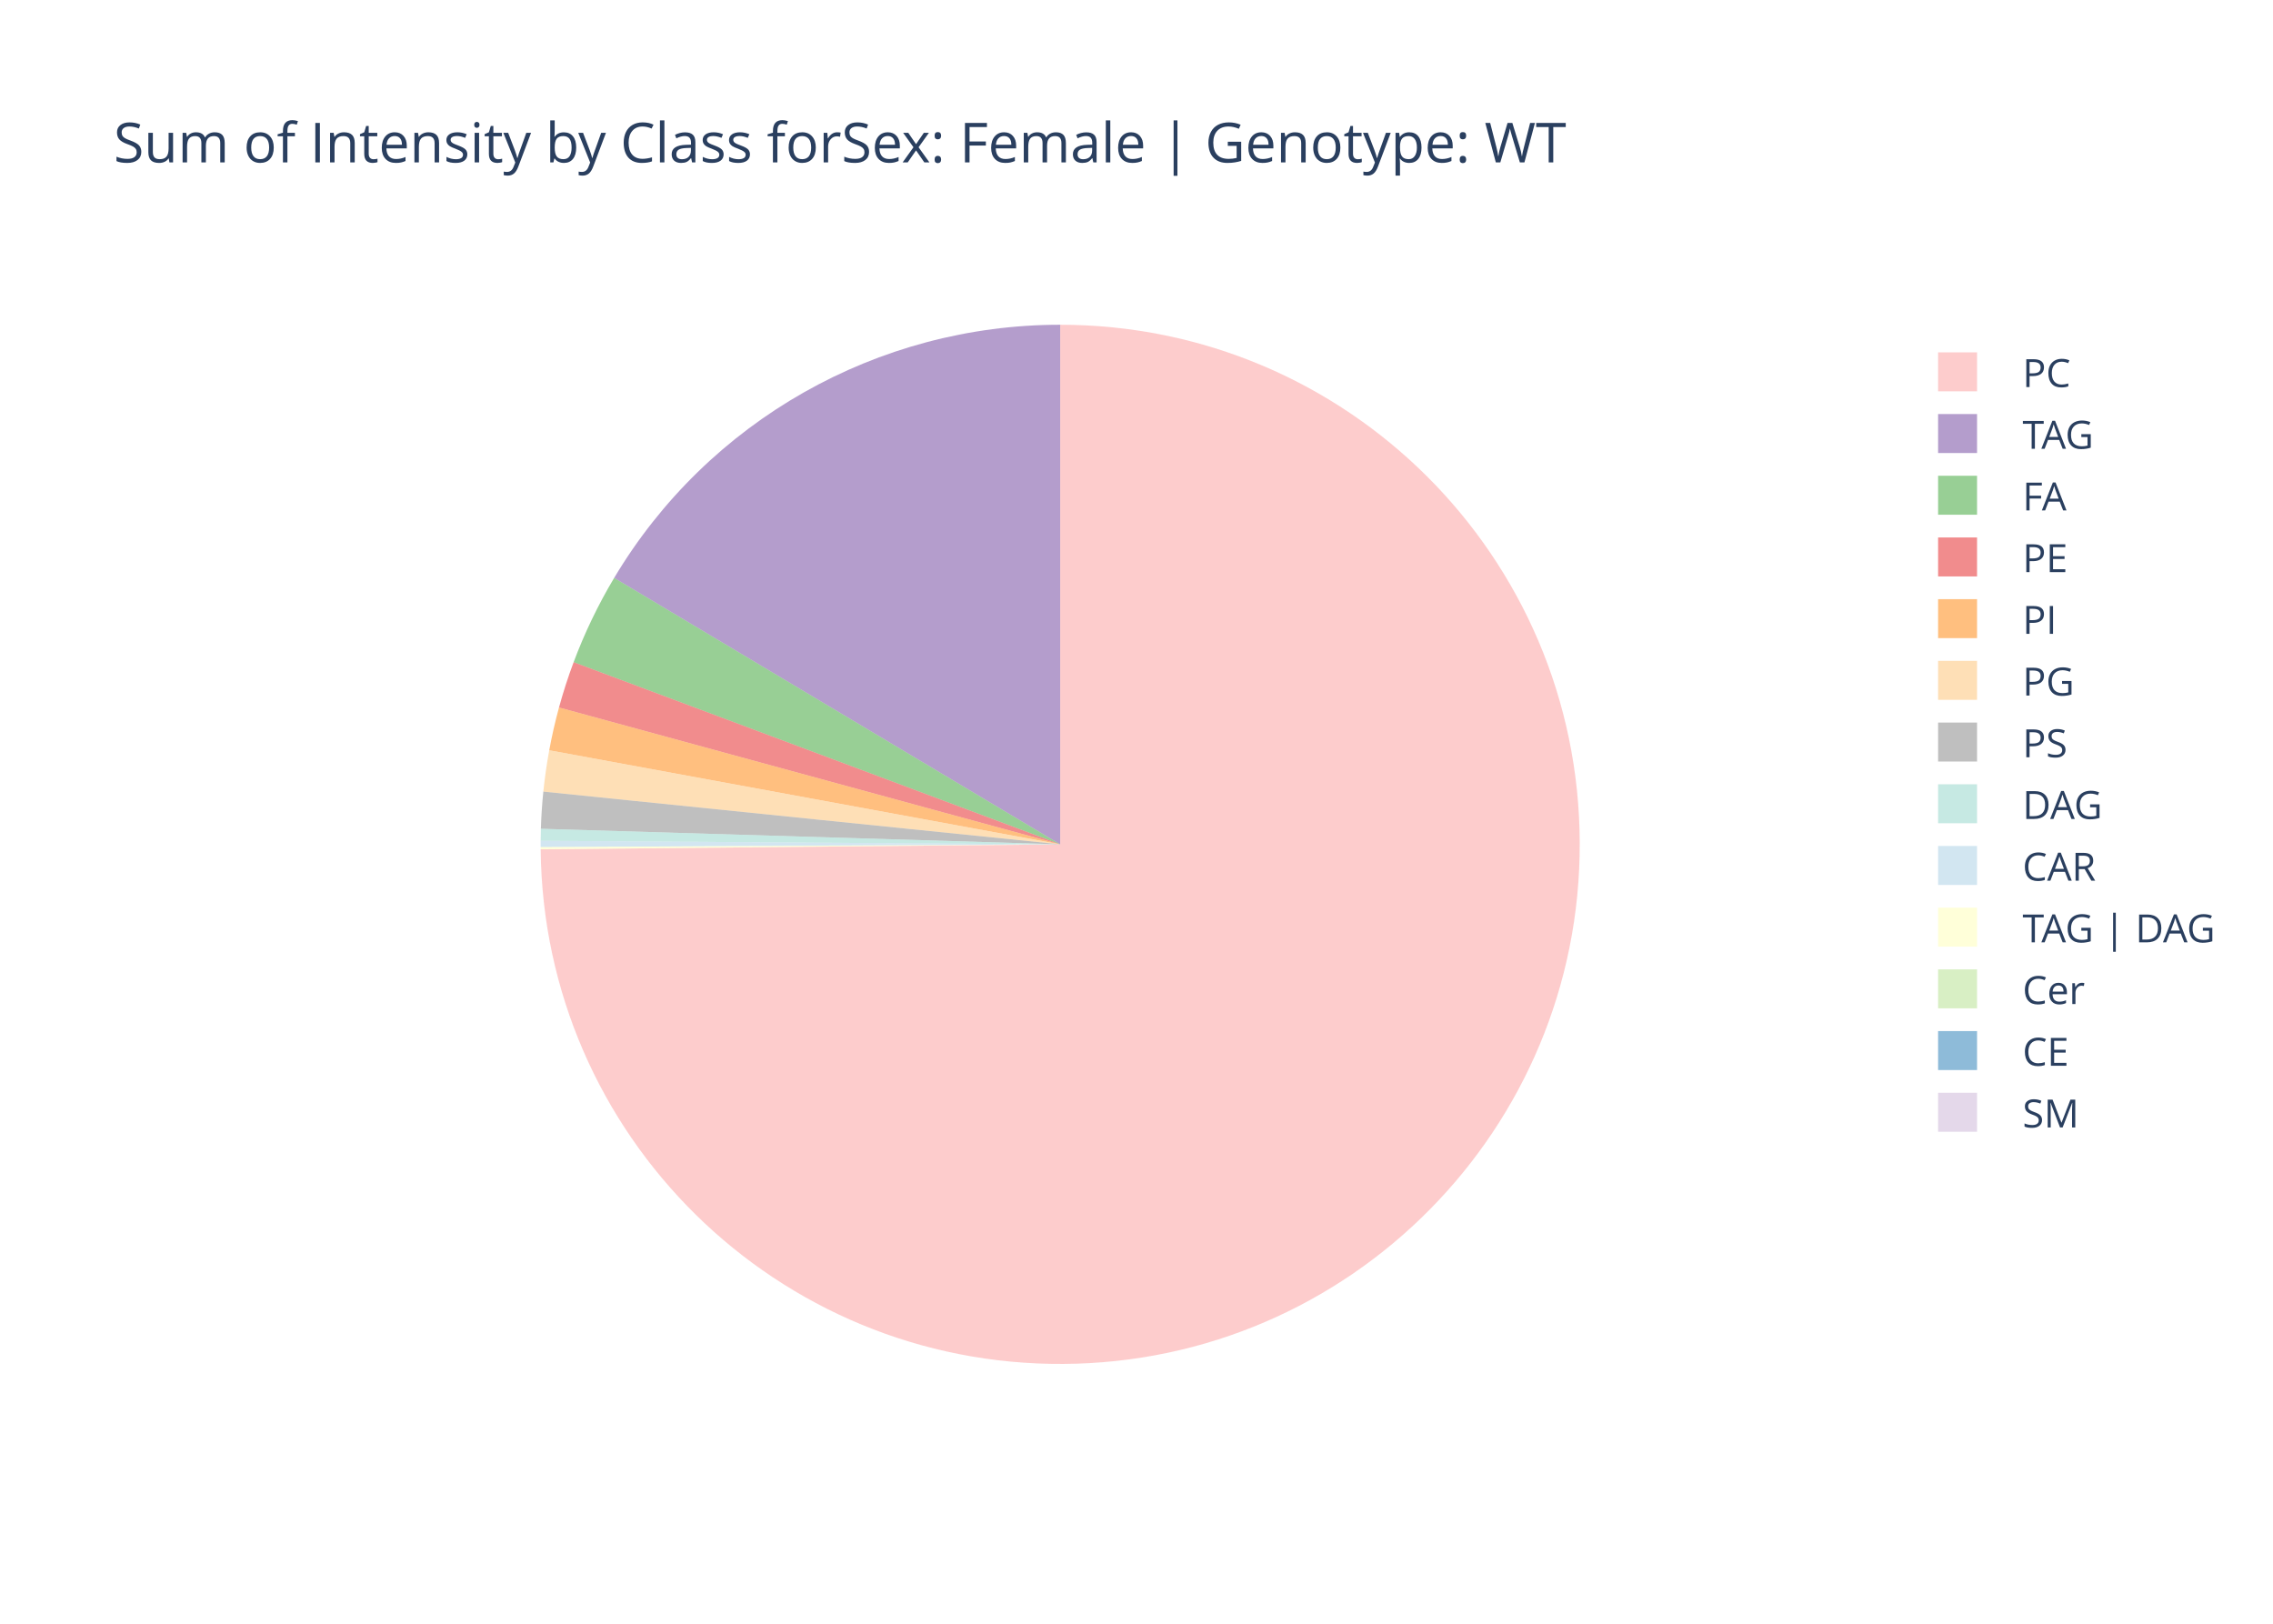
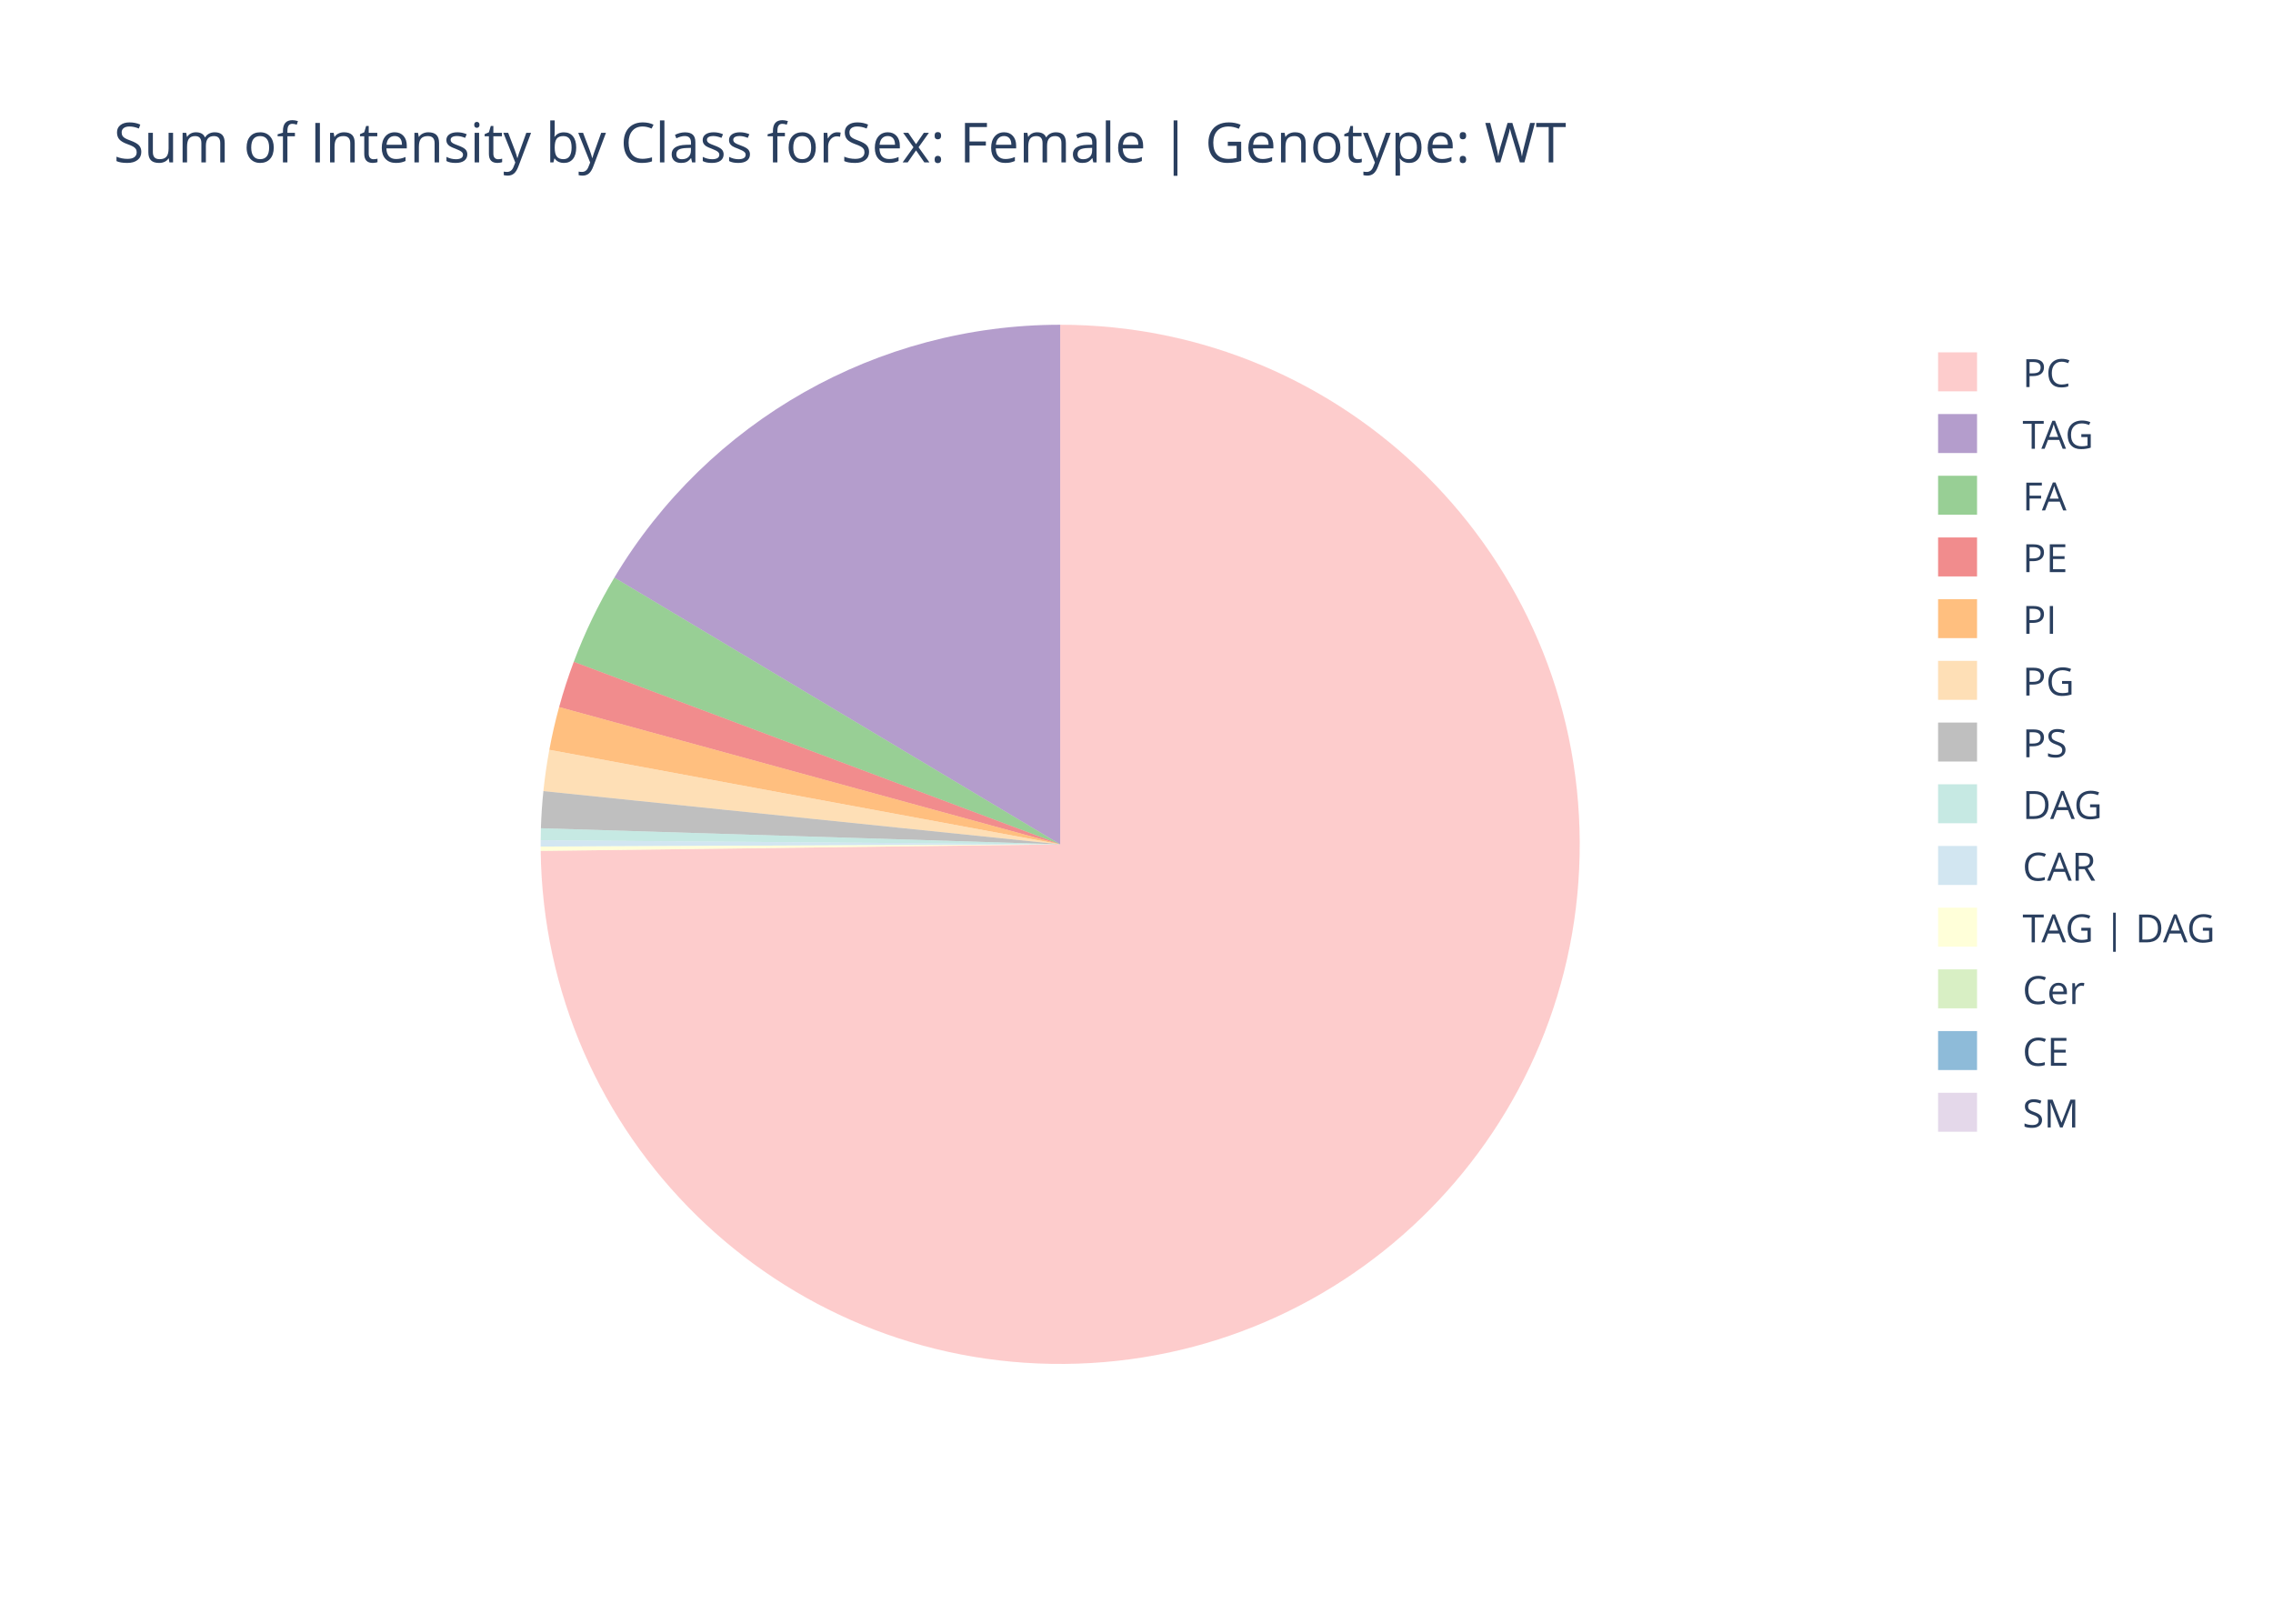
<svg xmlns="http://www.w3.org/2000/svg" class="main-svg" width="700" height="500" style="" viewBox="0 0 700 500">
  <rect x="0" y="0" width="700" height="500" style="fill: rgb(255, 255, 255); fill-opacity: 1;" />
-   <defs id="defs-095317">
+   <defs id="defs-8b476a">
    <g class="clips" />
    <g class="gradients" />
  </defs>
  <g class="bglayer" />
  <g class="layer-below">
    <g class="imagelayer" />
    <g class="shapelayer" />
  </g>
  <g class="cartesianlayer" />
  <g class="polarlayer" />
  <g class="ternarylayer" />
  <g class="geolayer" />
  <g class="funnelarealayer" />
  <g class="pielayer">
    <g class="trace" stroke-linejoin="round" style="opacity: 1;">
      <g class="slice">
-         <path class="surface" d="M326.5,260l0,-160a160,160 0 1 1 -159.993,161.529Z" style="pointer-events: all; stroke-width: 0; fill: rgb(251, 154, 153); fill-opacity: 0.502; stroke: rgb(68, 68, 68); stroke-opacity: 1;" />
-       </g>
-       <g class="slice">
-         <path class="surface" d="M326.5,260l-137.361,-82.049a160,160 0 0 1 137.361,-77.951Z" style="pointer-events: all; stroke-width: 0; fill: rgb(106, 61, 154); fill-opacity: 0.502; stroke: rgb(68, 68, 68); stroke-opacity: 1;" />
-       </g>
-       <g class="slice">
-         <path class="surface" d="M326.5,260l-149.846,-56.09a160,160 0 0 1 12.485,-25.959Z" style="pointer-events: all; stroke-width: 0; fill: rgb(51, 160, 44); fill-opacity: 0.502; stroke: rgb(68, 68, 68); stroke-opacity: 1;" />
-       </g>
-       <g class="slice">
-         <path class="surface" d="M326.5,260l-154.352,-42.135a160,160 0 0 1 4.506,-13.955Z" style="pointer-events: all; stroke-width: 0; fill: rgb(227, 26, 28); fill-opacity: 0.502; stroke: rgb(68, 68, 68); stroke-opacity: 1;" />
-       </g>
-       <g class="slice">
-         <path class="surface" d="M326.5,260l-157.356,-28.967a160,160 0 0 1 3.004,-13.168Z" style="pointer-events: all; stroke-width: 0; fill: rgb(255, 127, 0); fill-opacity: 0.502; stroke: rgb(68, 68, 68); stroke-opacity: 1;" />
-       </g>
-       <g class="slice">
-         <path class="surface" d="M326.5,260l-159.174,-16.236a160,160 0 0 1 1.818,-12.731Z" style="pointer-events: all; stroke-width: 0; fill: rgb(253, 191, 111); fill-opacity: 0.502; stroke: rgb(68, 68, 68); stroke-opacity: 1;" />
-       </g>
-       <g class="slice">
-         <path class="surface" d="M326.5,260l-159.928,-4.791a160,160 0 0 1 0.754,-11.445Z" style="pointer-events: all; stroke-width: 0; fill: rgb(128, 128, 128); fill-opacity: 0.502; stroke: rgb(68, 68, 68); stroke-opacity: 1;" />
-       </g>
-       <g class="slice">
-         <path class="surface" d="M326.5,260l-159.996,-1.087a160,160 0 0 1 0.068,-3.704Z" style="pointer-events: all; stroke-width: 0; fill: rgb(141, 211, 199); fill-opacity: 0.502; stroke: rgb(68, 68, 68); stroke-opacity: 1;" />
-       </g>
-       <g class="slice">
-         <path class="surface" d="M326.5,260l-159.998,0.857a160,160 0 0 1 0.001,-1.944Z" style="pointer-events: all; stroke-width: 0; fill: rgb(166, 206, 227); fill-opacity: 0.502; stroke: rgb(68, 68, 68); stroke-opacity: 1;" />
-       </g>
-       <g class="slice">
-         <path class="surface" d="M326.5,260l-159.993,1.525a160,160 0 0 1 -0.005,-0.669Z" style="pointer-events: all; stroke-width: 0; fill: rgb(255, 255, 179); fill-opacity: 0.502; stroke: rgb(68, 68, 68); stroke-opacity: 1;" />
-       </g>
-       <g class="slice">
-         <path class="surface" d="M326.5,260l-159.993,1.529a160,160 0 0 1 -0,-0.004Z" style="pointer-events: all; stroke-width: 0; fill: rgb(178, 223, 138); fill-opacity: 0.502; stroke: rgb(68, 68, 68); stroke-opacity: 1;" />
-       </g>
-       <g class="slice">
-         <path class="surface" d="M326.5,260l-159.993,1.529a160,160 0 0 1 0,0Z" style="pointer-events: all; stroke-width: 0; fill: rgb(31, 120, 180); fill-opacity: 0.502; stroke: rgb(68, 68, 68); stroke-opacity: 1;" />
-       </g>
-       <g class="slice">
-         <path class="surface" d="M326.5,260l-159.993,1.529a160,160 0 0 1 0,0Z" style="pointer-events: all; stroke-width: 0; fill: rgb(202, 178, 214); fill-opacity: 0.502; stroke: rgb(68, 68, 68); stroke-opacity: 1;" />
+         <path class="surface" d="M326.5,260l0,-160a160,160 0 1 1 -159.987,162.029Z" style="pointer-events: all; stroke-width: 0; fill: rgb(251, 154, 153); fill-opacity: 0.502; stroke: rgb(68, 68, 68); stroke-opacity: 1;" />
+       </g>
+       <g class="slice">
+         <path class="surface" d="M326.5,260l-137.304,-82.143a160,160 0 0 1 137.304,-77.857Z" style="pointer-events: all; stroke-width: 0; fill: rgb(106, 61, 154); fill-opacity: 0.502; stroke: rgb(68, 68, 68); stroke-opacity: 1;" />
+       </g>
+       <g class="slice">
+         <path class="surface" d="M326.5,260l-149.801,-56.211a160,160 0 0 1 12.496,-25.932Z" style="pointer-events: all; stroke-width: 0; fill: rgb(51, 160, 44); fill-opacity: 0.502; stroke: rgb(68, 68, 68); stroke-opacity: 1;" />
+       </g>
+       <g class="slice">
+         <path class="surface" d="M326.5,260l-154.316,-42.269a160,160 0 0 1 4.515,-13.942Z" style="pointer-events: all; stroke-width: 0; fill: rgb(227, 26, 28); fill-opacity: 0.502; stroke: rgb(68, 68, 68); stroke-opacity: 1;" />
+       </g>
+       <g class="slice">
+         <path class="surface" d="M326.5,260l-157.329,-29.113a160,160 0 0 1 3.014,-13.157Z" style="pointer-events: all; stroke-width: 0; fill: rgb(255, 127, 0); fill-opacity: 0.502; stroke: rgb(68, 68, 68); stroke-opacity: 1;" />
+       </g>
+       <g class="slice">
+         <path class="surface" d="M326.5,260l-159.158,-16.392a160,160 0 0 1 1.829,-12.721Z" style="pointer-events: all; stroke-width: 0; fill: rgb(253, 191, 111); fill-opacity: 0.502; stroke: rgb(68, 68, 68); stroke-opacity: 1;" />
+       </g>
+       <g class="slice">
+         <path class="surface" d="M326.5,260l-159.923,-4.955a160,160 0 0 1 0.765,-11.437Z" style="pointer-events: all; stroke-width: 0; fill: rgb(128, 128, 128); fill-opacity: 0.502; stroke: rgb(68, 68, 68); stroke-opacity: 1;" />
+       </g>
+       <g class="slice">
+         <path class="surface" d="M326.5,260l-159.995,-1.254a160,160 0 0 1 0.072,-3.701Z" style="pointer-events: all; stroke-width: 0; fill: rgb(141, 211, 199); fill-opacity: 0.502; stroke: rgb(68, 68, 68); stroke-opacity: 1;" />
+       </g>
+       <g class="slice">
+         <path class="surface" d="M326.5,260l-159.999,0.689a160,160 0 0 1 0.003,-1.942Z" style="pointer-events: all; stroke-width: 0; fill: rgb(166, 206, 227); fill-opacity: 0.502; stroke: rgb(68, 68, 68); stroke-opacity: 1;" />
+       </g>
+       <g class="slice">
+         <path class="surface" d="M326.5,260l-159.987,2.025a160,160 0 0 1 -0.011,-1.336Z" style="pointer-events: all; stroke-width: 0; fill: rgb(255, 255, 179); fill-opacity: 0.502; stroke: rgb(68, 68, 68); stroke-opacity: 1;" />
+       </g>
+       <g class="slice">
+         <path class="surface" d="M326.5,260l-159.987,2.029a160,160 0 0 1 -0,-0.004Z" style="pointer-events: all; stroke-width: 0; fill: rgb(178, 223, 138); fill-opacity: 0.502; stroke: rgb(68, 68, 68); stroke-opacity: 1;" />
+       </g>
+       <g class="slice">
+         <path class="surface" d="M326.5,260l-159.987,2.029a160,160 0 0 1 0,0Z" style="pointer-events: all; stroke-width: 0; fill: rgb(31, 120, 180); fill-opacity: 0.502; stroke: rgb(68, 68, 68); stroke-opacity: 1;" />
+       </g>
+       <g class="slice">
+         <path class="surface" d="M326.5,260l-159.987,2.029a160,160 0 0 1 0,0Z" style="pointer-events: all; stroke-width: 0; fill: rgb(202, 178, 214); fill-opacity: 0.502; stroke: rgb(68, 68, 68); stroke-opacity: 1;" />
      </g>
    </g>
  </g>
  <g class="treemaplayer" />
  <g class="sunburstlayer" />
  <g class="glimages" />
-   <defs id="topdefs-095317">
+   <defs id="topdefs-8b476a">
    <g class="clips" />
-     <clipPath id="legend095317">
+     <clipPath id="legend8b476a">
      <rect width="105" height="257" x="0" y="0" />
    </clipPath>
  </defs>
  <g class="layer-above">
    <g class="imagelayer" />
    <g class="shapelayer" />
  </g>
  <g class="infolayer">
    <g class="legend" pointer-events="all" transform="translate(582.86, 100)">
      <rect class="bg" shape-rendering="crispEdges" width="105" height="257" x="0" y="0" style="stroke: rgb(68, 68, 68); stroke-opacity: 1; fill: rgb(255, 255, 255); fill-opacity: 1; stroke-width: 0px;" />
-       <g class="scrollbox" transform="translate(0, 0)" clip-path="url('#legend095317')">
+       <g class="scrollbox" transform="translate(0, 0)" clip-path="url('#legend8b476a')">
        <g class="groups">
          <g class="traces" transform="translate(0, 14.5)" style="opacity: 1;">
            <text class="legendtext" text-anchor="start" x="40" y="4.68" style="font-family: 'Open Sans', verdana, arial, sans-serif; font-size: 12px; fill: rgb(42, 63, 95); fill-opacity: 1; white-space: pre;">PC</text>
            <g class="layers" style="opacity: 1;">
              <g class="legendfill" />
              <g class="legendlines" />
              <g class="legendsymbols">
                <g class="legendpoints">
                  <path class="legendpie" d="M6,6H-6V-6H6Z" transform="translate(20,0)" style="stroke-width: 0; fill: rgb(251, 154, 153); fill-opacity: 0.502; stroke: rgb(68, 68, 68); stroke-opacity: 1;" />
                </g>
              </g>
            </g>
            <rect class="legendtoggle" x="0" y="-9.5" width="99.578" height="19" style="fill: rgb(0, 0, 0); fill-opacity: 0;" />
          </g>
          <g class="traces" transform="translate(0, 33.5)" style="opacity: 1;">
            <text class="legendtext" text-anchor="start" x="40" y="4.68" style="font-family: 'Open Sans', verdana, arial, sans-serif; font-size: 12px; fill: rgb(42, 63, 95); fill-opacity: 1; white-space: pre;">TAG</text>
            <g class="layers" style="opacity: 1;">
              <g class="legendfill" />
              <g class="legendlines" />
              <g class="legendsymbols">
                <g class="legendpoints">
                  <path class="legendpie" d="M6,6H-6V-6H6Z" transform="translate(20,0)" style="stroke-width: 0; fill: rgb(106, 61, 154); fill-opacity: 0.502; stroke: rgb(68, 68, 68); stroke-opacity: 1;" />
                </g>
              </g>
            </g>
            <rect class="legendtoggle" x="0" y="-9.5" width="99.578" height="19" style="fill: rgb(0, 0, 0); fill-opacity: 0;" />
          </g>
          <g class="traces" transform="translate(0, 52.5)" style="opacity: 1;">
            <text class="legendtext" text-anchor="start" x="40" y="4.68" style="font-family: 'Open Sans', verdana, arial, sans-serif; font-size: 12px; fill: rgb(42, 63, 95); fill-opacity: 1; white-space: pre;">FA</text>
            <g class="layers" style="opacity: 1;">
              <g class="legendfill" />
              <g class="legendlines" />
              <g class="legendsymbols">
                <g class="legendpoints">
                  <path class="legendpie" d="M6,6H-6V-6H6Z" transform="translate(20,0)" style="stroke-width: 0; fill: rgb(51, 160, 44); fill-opacity: 0.502; stroke: rgb(68, 68, 68); stroke-opacity: 1;" />
                </g>
              </g>
            </g>
            <rect class="legendtoggle" x="0" y="-9.5" width="99.578" height="19" style="fill: rgb(0, 0, 0); fill-opacity: 0;" />
          </g>
          <g class="traces" transform="translate(0, 71.5)" style="opacity: 1;">
            <text class="legendtext" text-anchor="start" x="40" y="4.68" style="font-family: 'Open Sans', verdana, arial, sans-serif; font-size: 12px; fill: rgb(42, 63, 95); fill-opacity: 1; white-space: pre;">PE</text>
            <g class="layers" style="opacity: 1;">
              <g class="legendfill" />
              <g class="legendlines" />
              <g class="legendsymbols">
                <g class="legendpoints">
                  <path class="legendpie" d="M6,6H-6V-6H6Z" transform="translate(20,0)" style="stroke-width: 0; fill: rgb(227, 26, 28); fill-opacity: 0.502; stroke: rgb(68, 68, 68); stroke-opacity: 1;" />
                </g>
              </g>
            </g>
            <rect class="legendtoggle" x="0" y="-9.5" width="99.578" height="19" style="fill: rgb(0, 0, 0); fill-opacity: 0;" />
          </g>
          <g class="traces" transform="translate(0, 90.5)" style="opacity: 1;">
            <text class="legendtext" text-anchor="start" x="40" y="4.68" style="font-family: 'Open Sans', verdana, arial, sans-serif; font-size: 12px; fill: rgb(42, 63, 95); fill-opacity: 1; white-space: pre;">PI</text>
            <g class="layers" style="opacity: 1;">
              <g class="legendfill" />
              <g class="legendlines" />
              <g class="legendsymbols">
                <g class="legendpoints">
                  <path class="legendpie" d="M6,6H-6V-6H6Z" transform="translate(20,0)" style="stroke-width: 0; fill: rgb(255, 127, 0); fill-opacity: 0.502; stroke: rgb(68, 68, 68); stroke-opacity: 1;" />
                </g>
              </g>
            </g>
            <rect class="legendtoggle" x="0" y="-9.5" width="99.578" height="19" style="fill: rgb(0, 0, 0); fill-opacity: 0;" />
          </g>
          <g class="traces" transform="translate(0, 109.5)" style="opacity: 1;">
            <text class="legendtext" text-anchor="start" x="40" y="4.68" style="font-family: 'Open Sans', verdana, arial, sans-serif; font-size: 12px; fill: rgb(42, 63, 95); fill-opacity: 1; white-space: pre;">PG</text>
            <g class="layers" style="opacity: 1;">
              <g class="legendfill" />
              <g class="legendlines" />
              <g class="legendsymbols">
                <g class="legendpoints">
                  <path class="legendpie" d="M6,6H-6V-6H6Z" transform="translate(20,0)" style="stroke-width: 0; fill: rgb(253, 191, 111); fill-opacity: 0.502; stroke: rgb(68, 68, 68); stroke-opacity: 1;" />
                </g>
              </g>
            </g>
            <rect class="legendtoggle" x="0" y="-9.5" width="99.578" height="19" style="fill: rgb(0, 0, 0); fill-opacity: 0;" />
          </g>
          <g class="traces" transform="translate(0, 128.5)" style="opacity: 1;">
            <text class="legendtext" text-anchor="start" x="40" y="4.68" style="font-family: 'Open Sans', verdana, arial, sans-serif; font-size: 12px; fill: rgb(42, 63, 95); fill-opacity: 1; white-space: pre;">PS</text>
            <g class="layers" style="opacity: 1;">
              <g class="legendfill" />
              <g class="legendlines" />
              <g class="legendsymbols">
                <g class="legendpoints">
                  <path class="legendpie" d="M6,6H-6V-6H6Z" transform="translate(20,0)" style="stroke-width: 0; fill: rgb(128, 128, 128); fill-opacity: 0.502; stroke: rgb(68, 68, 68); stroke-opacity: 1;" />
                </g>
              </g>
            </g>
            <rect class="legendtoggle" x="0" y="-9.5" width="99.578" height="19" style="fill: rgb(0, 0, 0); fill-opacity: 0;" />
          </g>
          <g class="traces" transform="translate(0, 147.5)" style="opacity: 1;">
            <text class="legendtext" text-anchor="start" x="40" y="4.68" style="font-family: 'Open Sans', verdana, arial, sans-serif; font-size: 12px; fill: rgb(42, 63, 95); fill-opacity: 1; white-space: pre;">DAG</text>
            <g class="layers" style="opacity: 1;">
              <g class="legendfill" />
              <g class="legendlines" />
              <g class="legendsymbols">
                <g class="legendpoints">
                  <path class="legendpie" d="M6,6H-6V-6H6Z" transform="translate(20,0)" style="stroke-width: 0; fill: rgb(141, 211, 199); fill-opacity: 0.502; stroke: rgb(68, 68, 68); stroke-opacity: 1;" />
                </g>
              </g>
            </g>
            <rect class="legendtoggle" x="0" y="-9.5" width="99.578" height="19" style="fill: rgb(0, 0, 0); fill-opacity: 0;" />
          </g>
          <g class="traces" transform="translate(0, 166.5)" style="opacity: 1;">
            <text class="legendtext" text-anchor="start" x="40" y="4.68" style="font-family: 'Open Sans', verdana, arial, sans-serif; font-size: 12px; fill: rgb(42, 63, 95); fill-opacity: 1; white-space: pre;">CAR</text>
            <g class="layers" style="opacity: 1;">
              <g class="legendfill" />
              <g class="legendlines" />
              <g class="legendsymbols">
                <g class="legendpoints">
                  <path class="legendpie" d="M6,6H-6V-6H6Z" transform="translate(20,0)" style="stroke-width: 0; fill: rgb(166, 206, 227); fill-opacity: 0.502; stroke: rgb(68, 68, 68); stroke-opacity: 1;" />
                </g>
              </g>
            </g>
            <rect class="legendtoggle" x="0" y="-9.5" width="99.578" height="19" style="fill: rgb(0, 0, 0); fill-opacity: 0;" />
          </g>
          <g class="traces" transform="translate(0, 185.5)" style="opacity: 1;">
            <text class="legendtext" text-anchor="start" x="40" y="4.68" style="font-family: 'Open Sans', verdana, arial, sans-serif; font-size: 12px; fill: rgb(42, 63, 95); fill-opacity: 1; white-space: pre;">TAG | DAG</text>
            <g class="layers" style="opacity: 1;">
              <g class="legendfill" />
              <g class="legendlines" />
              <g class="legendsymbols">
                <g class="legendpoints">
                  <path class="legendpie" d="M6,6H-6V-6H6Z" transform="translate(20,0)" style="stroke-width: 0; fill: rgb(255, 255, 179); fill-opacity: 0.502; stroke: rgb(68, 68, 68); stroke-opacity: 1;" />
                </g>
              </g>
            </g>
            <rect class="legendtoggle" x="0" y="-9.5" width="99.578" height="19" style="fill: rgb(0, 0, 0); fill-opacity: 0;" />
          </g>
          <g class="traces" transform="translate(0, 204.5)" style="opacity: 1;">
            <text class="legendtext" text-anchor="start" x="40" y="4.68" style="font-family: 'Open Sans', verdana, arial, sans-serif; font-size: 12px; fill: rgb(42, 63, 95); fill-opacity: 1; white-space: pre;">Cer</text>
            <g class="layers" style="opacity: 1;">
              <g class="legendfill" />
              <g class="legendlines" />
              <g class="legendsymbols">
                <g class="legendpoints">
                  <path class="legendpie" d="M6,6H-6V-6H6Z" transform="translate(20,0)" style="stroke-width: 0; fill: rgb(178, 223, 138); fill-opacity: 0.502; stroke: rgb(68, 68, 68); stroke-opacity: 1;" />
                </g>
              </g>
            </g>
            <rect class="legendtoggle" x="0" y="-9.5" width="99.578" height="19" style="fill: rgb(0, 0, 0); fill-opacity: 0;" />
          </g>
          <g class="traces" transform="translate(0, 223.5)" style="opacity: 1;">
            <text class="legendtext" text-anchor="start" x="40" y="4.68" style="font-family: 'Open Sans', verdana, arial, sans-serif; font-size: 12px; fill: rgb(42, 63, 95); fill-opacity: 1; white-space: pre;">CE</text>
            <g class="layers" style="opacity: 1;">
              <g class="legendfill" />
              <g class="legendlines" />
              <g class="legendsymbols">
                <g class="legendpoints">
                  <path class="legendpie" d="M6,6H-6V-6H6Z" transform="translate(20,0)" style="stroke-width: 0; fill: rgb(31, 120, 180); fill-opacity: 0.502; stroke: rgb(68, 68, 68); stroke-opacity: 1;" />
                </g>
              </g>
            </g>
            <rect class="legendtoggle" x="0" y="-9.5" width="99.578" height="19" style="fill: rgb(0, 0, 0); fill-opacity: 0;" />
          </g>
          <g class="traces" transform="translate(0, 242.5)" style="opacity: 1;">
            <text class="legendtext" text-anchor="start" x="40" y="4.68" style="font-family: 'Open Sans', verdana, arial, sans-serif; font-size: 12px; fill: rgb(42, 63, 95); fill-opacity: 1; white-space: pre;">SM</text>
            <g class="layers" style="opacity: 1;">
              <g class="legendfill" />
              <g class="legendlines" />
              <g class="legendsymbols">
                <g class="legendpoints">
                  <path class="legendpie" d="M6,6H-6V-6H6Z" transform="translate(20,0)" style="stroke-width: 0; fill: rgb(202, 178, 214); fill-opacity: 0.502; stroke: rgb(68, 68, 68); stroke-opacity: 1;" />
                </g>
              </g>
            </g>
            <rect class="legendtoggle" x="0" y="-9.5" width="99.578" height="19" style="fill: rgb(0, 0, 0); fill-opacity: 0;" />
          </g>
        </g>
      </g>
      <rect class="scrollbar" rx="20" ry="3" width="0" height="0" x="0" y="0" style="fill: rgb(128, 139, 164); fill-opacity: 1;" />
    </g>
    <g class="g-gtitle">
      <text class="gtitle" x="35" y="50" text-anchor="start" dy="0em" style="font-family: 'Open Sans', verdana, arial, sans-serif; font-size: 17px; fill: rgb(42, 63, 95); opacity: 1; font-weight: normal; white-space: pre;">Sum of Intensity by Class forSex: Female | Genotype: WT</text>
    </g>
  </g>
</svg>
